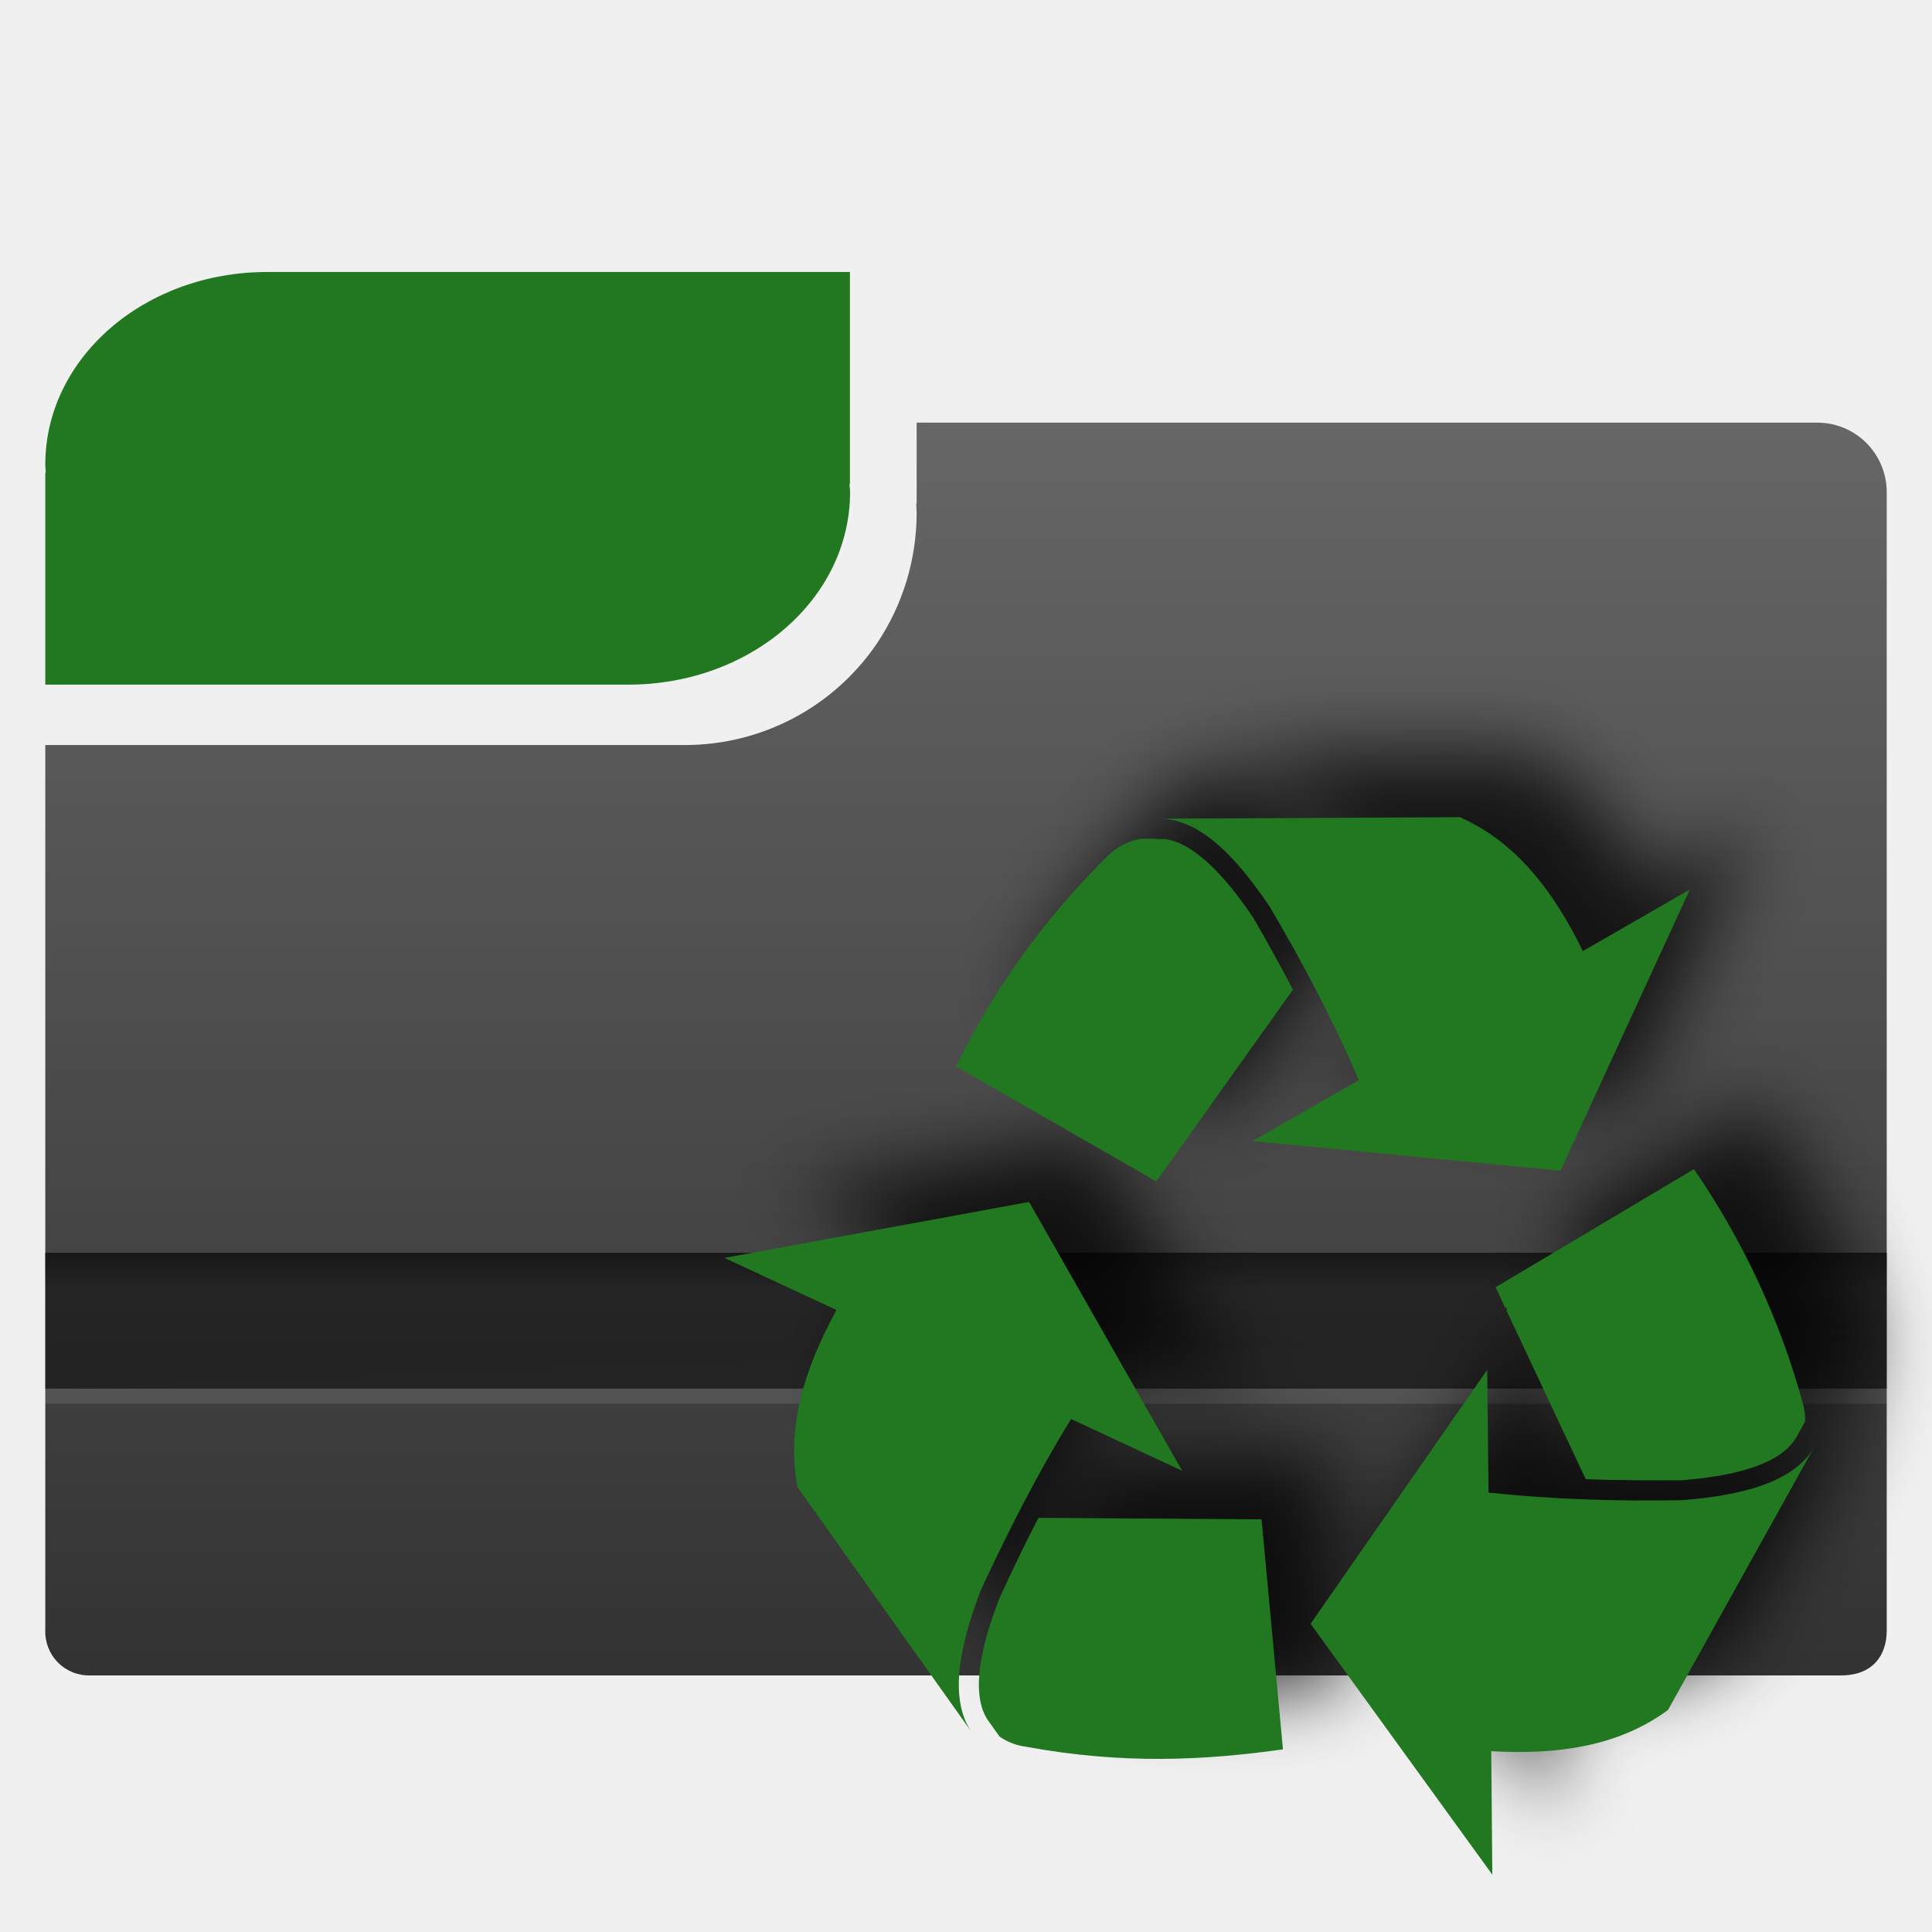
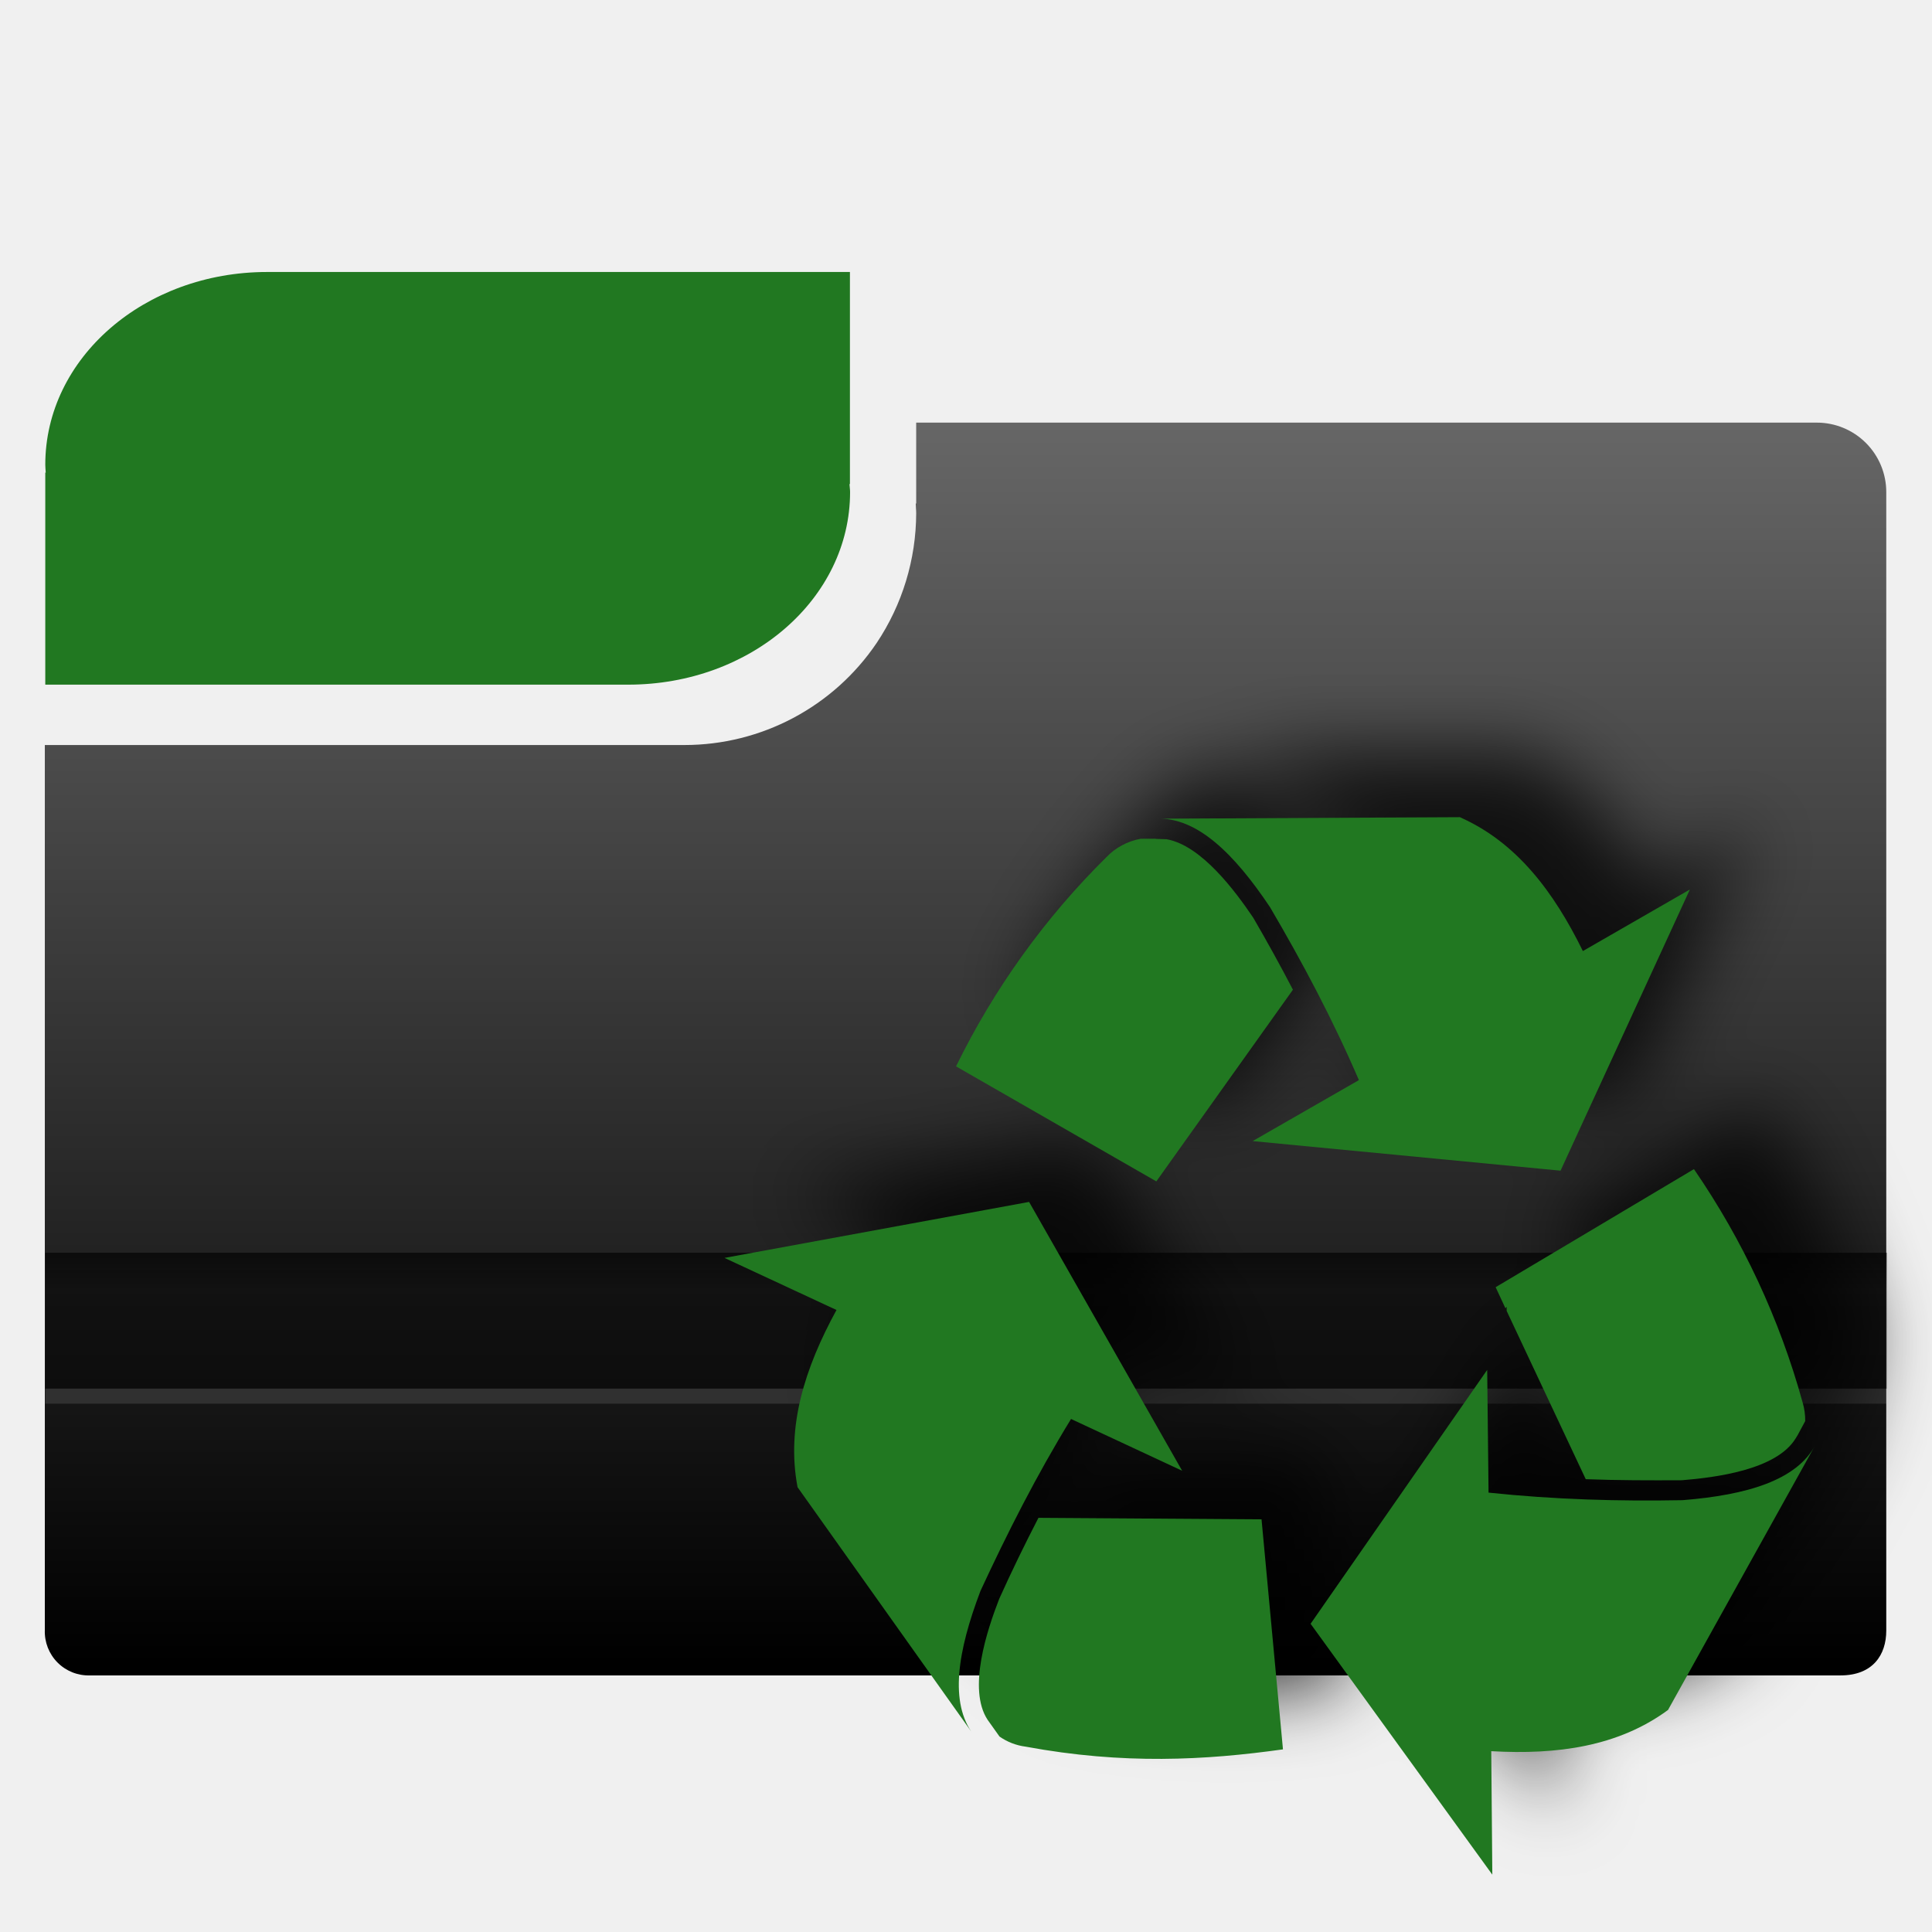
<svg xmlns="http://www.w3.org/2000/svg" xmlns:xlink="http://www.w3.org/1999/xlink" width="128" height="128" enable-background="new">
  <defs>
-     <linearGradient id="t">
-       <stop offset="0" stop-color="#333" />
-       <stop offset="1" stop-color="#666" />
-     </linearGradient>
    <linearGradient id="a">
      <stop offset="0" stop-color="#003165" />
      <stop offset="1" stop-color="#00438a" stop-opacity="0" />
    </linearGradient>
    <linearGradient id="b">
      <stop offset="0" stop-color="#004d00" stop-opacity="0" />
      <stop offset=".5" stop-color="#004d00" />
      <stop offset="1" stop-color="#004d00" stop-opacity="0" />
    </linearGradient>
    <linearGradient gradientTransform="rotate(90 -90 50)" y2="-384" x2="-23.52" y1="-384" x1="-84" gradientUnits="userSpaceOnUse" id="c">
      <stop offset="0" stop-color="#fff" />
      <stop offset="1" stop-color="#fff" stop-opacity="0" />
    </linearGradient>
    <linearGradient id="d">
      <stop offset="0" stop-color="#0f0" />
      <stop offset="1" stop-color="#006500" />
    </linearGradient>
    <linearGradient gradientTransform="rotate(90 -90 50)" y2="-384" x2="-12" y1="-384" x1="-84" gradientUnits="userSpaceOnUse" id="e">
      <stop offset="0" stop-color="#e5ff00" />
      <stop offset="1" stop-color="#bff500" stop-opacity="0" />
    </linearGradient>
    <linearGradient gradientTransform="rotate(90 -90 50)" y2="-384" x2="-12" y1="-384" x1="-84" gradientUnits="userSpaceOnUse" id="f">
      <stop offset="0" stop-color="#008c00" />
      <stop offset="1" stop-color="#00bf00" />
    </linearGradient>
    <linearGradient x2="28" y1="57.5" x1="28" gradientUnits="userSpaceOnUse" id="h">
      <stop offset="0" stop-color="#fffccf" />
      <stop offset="1" stop-color="#fff" stop-opacity="0" />
    </linearGradient>
    <linearGradient id="g" gradientUnits="userSpaceOnUse" x1="28" y1="57.5" x2="28">
      <stop offset="0" stop-color="#ffea00" />
      <stop offset="1" stop-color="#fc0" />
    </linearGradient>
    <linearGradient id="p">
      <stop offset="0" stop-color="#000914" />
      <stop offset="1" stop-color="#00316e" />
    </linearGradient>
    <linearGradient id="q">
      <stop offset="0" stop-color="#00f3fd" />
      <stop offset="1" stop-color="#00c4cc" stop-opacity="0" />
    </linearGradient>
    <linearGradient id="i">
      <stop offset="0" stop-color="#fff" />
      <stop offset="1" stop-color="#fff" stop-opacity="0" />
    </linearGradient>
    <linearGradient id="n">
      <stop offset="0" stop-color="#e00000" />
      <stop offset="1" stop-color="red" stop-opacity=".41" />
    </linearGradient>
    <linearGradient id="l">
      <stop offset="0" stop-color="#f9ccca" />
      <stop offset="1" stop-color="#f9ccca" stop-opacity="0" />
    </linearGradient>
    <linearGradient id="m">
      <stop offset="0" stop-color="#e20800" />
      <stop offset="1" stop-color="#9c0f0f" />
    </linearGradient>
    <linearGradient id="j">
      <stop offset="0" />
      <stop offset="1" stop-opacity="0" />
    </linearGradient>
    <linearGradient id="k">
      <stop offset="0" stop-color="#fff" />
      <stop offset="1" stop-color="#f1f1f1" />
    </linearGradient>
    <linearGradient xlink:href="#m" id="o" gradientUnits="userSpaceOnUse" x1="32" y1="73.42" x2="32" y2="24.31" />
    <radialGradient gradientUnits="userSpaceOnUse" r="139.56" cy="112.3" cx="102" id="s">
      <stop offset="0" stop-color="#b7b8b9" />
      <stop offset=".19" stop-color="#ececec" />
      <stop offset=".26" stop-color="#fafafa" />
      <stop offset=".3" stop-color="#fff" />
      <stop offset=".53" stop-color="#fafafa" />
      <stop offset=".84" stop-color="#ebecec" />
      <stop offset="1" stop-color="#e1e2e3" />
    </radialGradient>
    <linearGradient id="r">
      <stop offset="0" stop-color="#a2a2a2" />
      <stop offset="1" stop-color="#fff" />
    </linearGradient>
-     <linearGradient xlink:href="#t" id="v" x1="26.37" y1="110.28" x2="26.37" y2="28.13" gradientUnits="userSpaceOnUse" gradientTransform="translate(0 924.36)" />
-     <linearGradient gradientTransform="translate(0 -1)" xlink:href="#u" id="w" x1="125" y1="1007.25" x2="125" y2="1010.74" gradientUnits="userSpaceOnUse" />
-     <linearGradient id="u">
+     <linearGradient gradientTransform="translate(0 -1)" xlink:href="#t" id="w" x1="125" y1="1007.25" x2="125" y2="1010.74" gradientUnits="userSpaceOnUse" />
+     <linearGradient id="t">
      <stop offset="0" />
      <stop offset="1" stop-opacity=".05" />
    </linearGradient>
    <filter id="x" x="-.08" width="1.17" y="-.09" height="1.17" color-interpolation-filters="sRGB">
      <feGaussianBlur stdDeviation="2.31" />
    </filter>
+     <linearGradient xlink:href="#u" id="v" x1="26.37" y1="110.28" x2="26.37" y2="28.13" gradientUnits="userSpaceOnUse" gradientTransform="translate(-.03 924.36)" />
+     <linearGradient id="u">
+       <stop offset="0" />
+       <stop offset="1" stop-color="#666" />
+     </linearGradient>
  </defs>
  <g transform="translate(0 -924.36)">
-     <path d="M3 973.72V1032.35a2.9 2.9 0 0 0 2.99 3.01h115.98c2.13 0 3.03-1.35 3.03-2.97V956.96a4.6 4.6 0 0 0-4.62-4.6H60.73v5.36h-.03c.01.22.03.42.03.64a15.54 15.54 0 0 1-2.61 8.6 15.37 15.37 0 0 1-12.75 6.76h-30z" fill="url(#v)" />
+     <path d="M2.97 973.72V1032.35a2.9 2.9 0 0 0 2.99 3.01h115.98c2.13 0 3.03-1.35 3.03-2.97V956.96a4.6 4.6 0 0 0-4.62-4.6H60.7v5.36h-.03c0 .22.03.42.03.64a15.54 15.54 0 0 1-2.62 8.6 15.37 15.37 0 0 1-12.74 6.76H15.33z" fill="url(#v)" enable-background="new" />
    <path d="M17.7 942.38c-8.14 0-14.7 5.7-14.7 12.77 0 .18.02.35.03.52H3v14.05h38.62c8.14 0 14.7-5.7 14.7-12.76 0-.18-.03-.35-.04-.53h.03v-14.05H22.13z" fill="#217821" enable-background="new" />
    <path d="M3 1007.36v9h122v-9z" opacity=".43" enable-background="new" />
    <rect width="122" height="1" x="3" y="1016.36" rx="0" ry="1" opacity=".11" fill="#fff" enable-background="new" />
    <path d="M3 1007.36v9l122-4v-5z" opacity=".57" fill="url(#w)" enable-background="new" />
    <path d="M100.15 976.7l-18.66.09c2.46-.1 4.75 2.13 6.96 5.43a96.47 96.47 0 0 1 5.46 10.65l-6.54 3.75 18.95 1.82 7.97-17.3-6.59 3.79c-1.8-3.66-4.08-6.69-7.55-8.23zm-18.73 1.32h-.93a3.87 3.87 0 0 0-2.12 1.14 47.34 47.34 0 0 0-9.24 12.87l12.32 7.07 8.41-11.79a108.52 108.52 0 0 0-2.45-4.43c-1.09-1.61-3.18-4.47-5.33-4.83l-.66-.02zm33.12 20.32l-12.2 7.27.6 1.3.07-.1v.26l4.87 10.36c1.97.07 3.94.07 5.91.06 2.04-.17 5.83-.63 7-2.58l.12-.2.48-.86a3.87 3.87 0 0 0-.16-1.15 47.76 47.76 0 0 0-6.69-14.35zm-40.92 2.03l-18.74 3.44 6.89 3.2c-1.95 3.57-3.1 7.18-2.4 10.9 3.6 5.09 7.21 10.16 10.83 15.23-1.5-1.96-.98-5.12.44-8.84 1.63-3.55 3.43-7.1 5.56-10.58l6.84 3.18zm28.19 10.33l-10.86 15.62 11.18 15.44-.07-7.6c4.06.23 7.82-.29 10.88-2.54l9.08-16.3c-1.15 2.17-4.22 3.08-8.18 3.4a96.1 96.1 0 0 1-11.95-.48l-.07-7.54zm-27.6 9.1c-.86 1.64-1.66 3.3-2.43 5-.74 1.9-1.96 5.54-.7 7.43l.13.2.59.82a3.58 3.58 0 0 0 1.6.63 47.2 47.2 0 0 0 15.84.17l-1.31-14.15z" transform="matrix(1.07668 0 0 1.07668 -6.78 -77.39)" opacity=".75" filter="url(#x)" enable-background="new" />
    <path d="M96.74 978.5l-20.1.1c2.66-.1 5.12 2.3 7.5 5.86 2.14 3.64 4.15 7.42 5.89 11.46l-7.04 4.04 20.4 1.96 8.57-18.63-7.09 4.08c-1.93-3.93-4.39-7.2-8.13-8.86zm-20.16 1.43h-1a4.17 4.17 0 0 0-2.29 1.23 50.97 50.97 0 0 0-9.95 13.85l13.27 7.62 9.05-12.7a116.84 116.84 0 0 0-2.63-4.77c-1.17-1.73-3.43-4.8-5.75-5.2l-.7-.02zm35.66 21.88l-13.15 7.83.65 1.4.08-.11v.28l5.24 11.15c2.12.08 4.24.08 6.37.07 2.2-.18 6.27-.68 7.54-2.78l.13-.21.5-.93a4.17 4.17 0 0 0-.17-1.23 51.43 51.43 0 0 0-7.2-15.46zm-44.06 2.18L48 1007.7l7.42 3.45c-2.1 3.84-3.34 7.73-2.58 11.74l11.65 16.39c-1.6-2.11-1.05-5.52.47-9.52 1.77-3.82 3.7-7.64 6-11.39l7.36 3.43zm30.35 11.13l-11.7 16.82 12.04 16.62-.07-8.18c4.37.25 8.42-.31 11.71-2.73l9.77-17.57c-1.23 2.35-4.54 3.33-8.8 3.67-4.22.08-8.5-.04-12.86-.5l-.09-8.13zm-29.73 9.8c-.91 1.76-1.78 3.55-2.6 5.37-.8 2.06-2.11 5.97-.77 8.01l.15.21.64.9a3.86 3.86 0 0 0 1.73.67c6.48 1.2 11.91.9 17.05.18l-1.42-15.24z" fill="#217821" />
  </g>
</svg>
